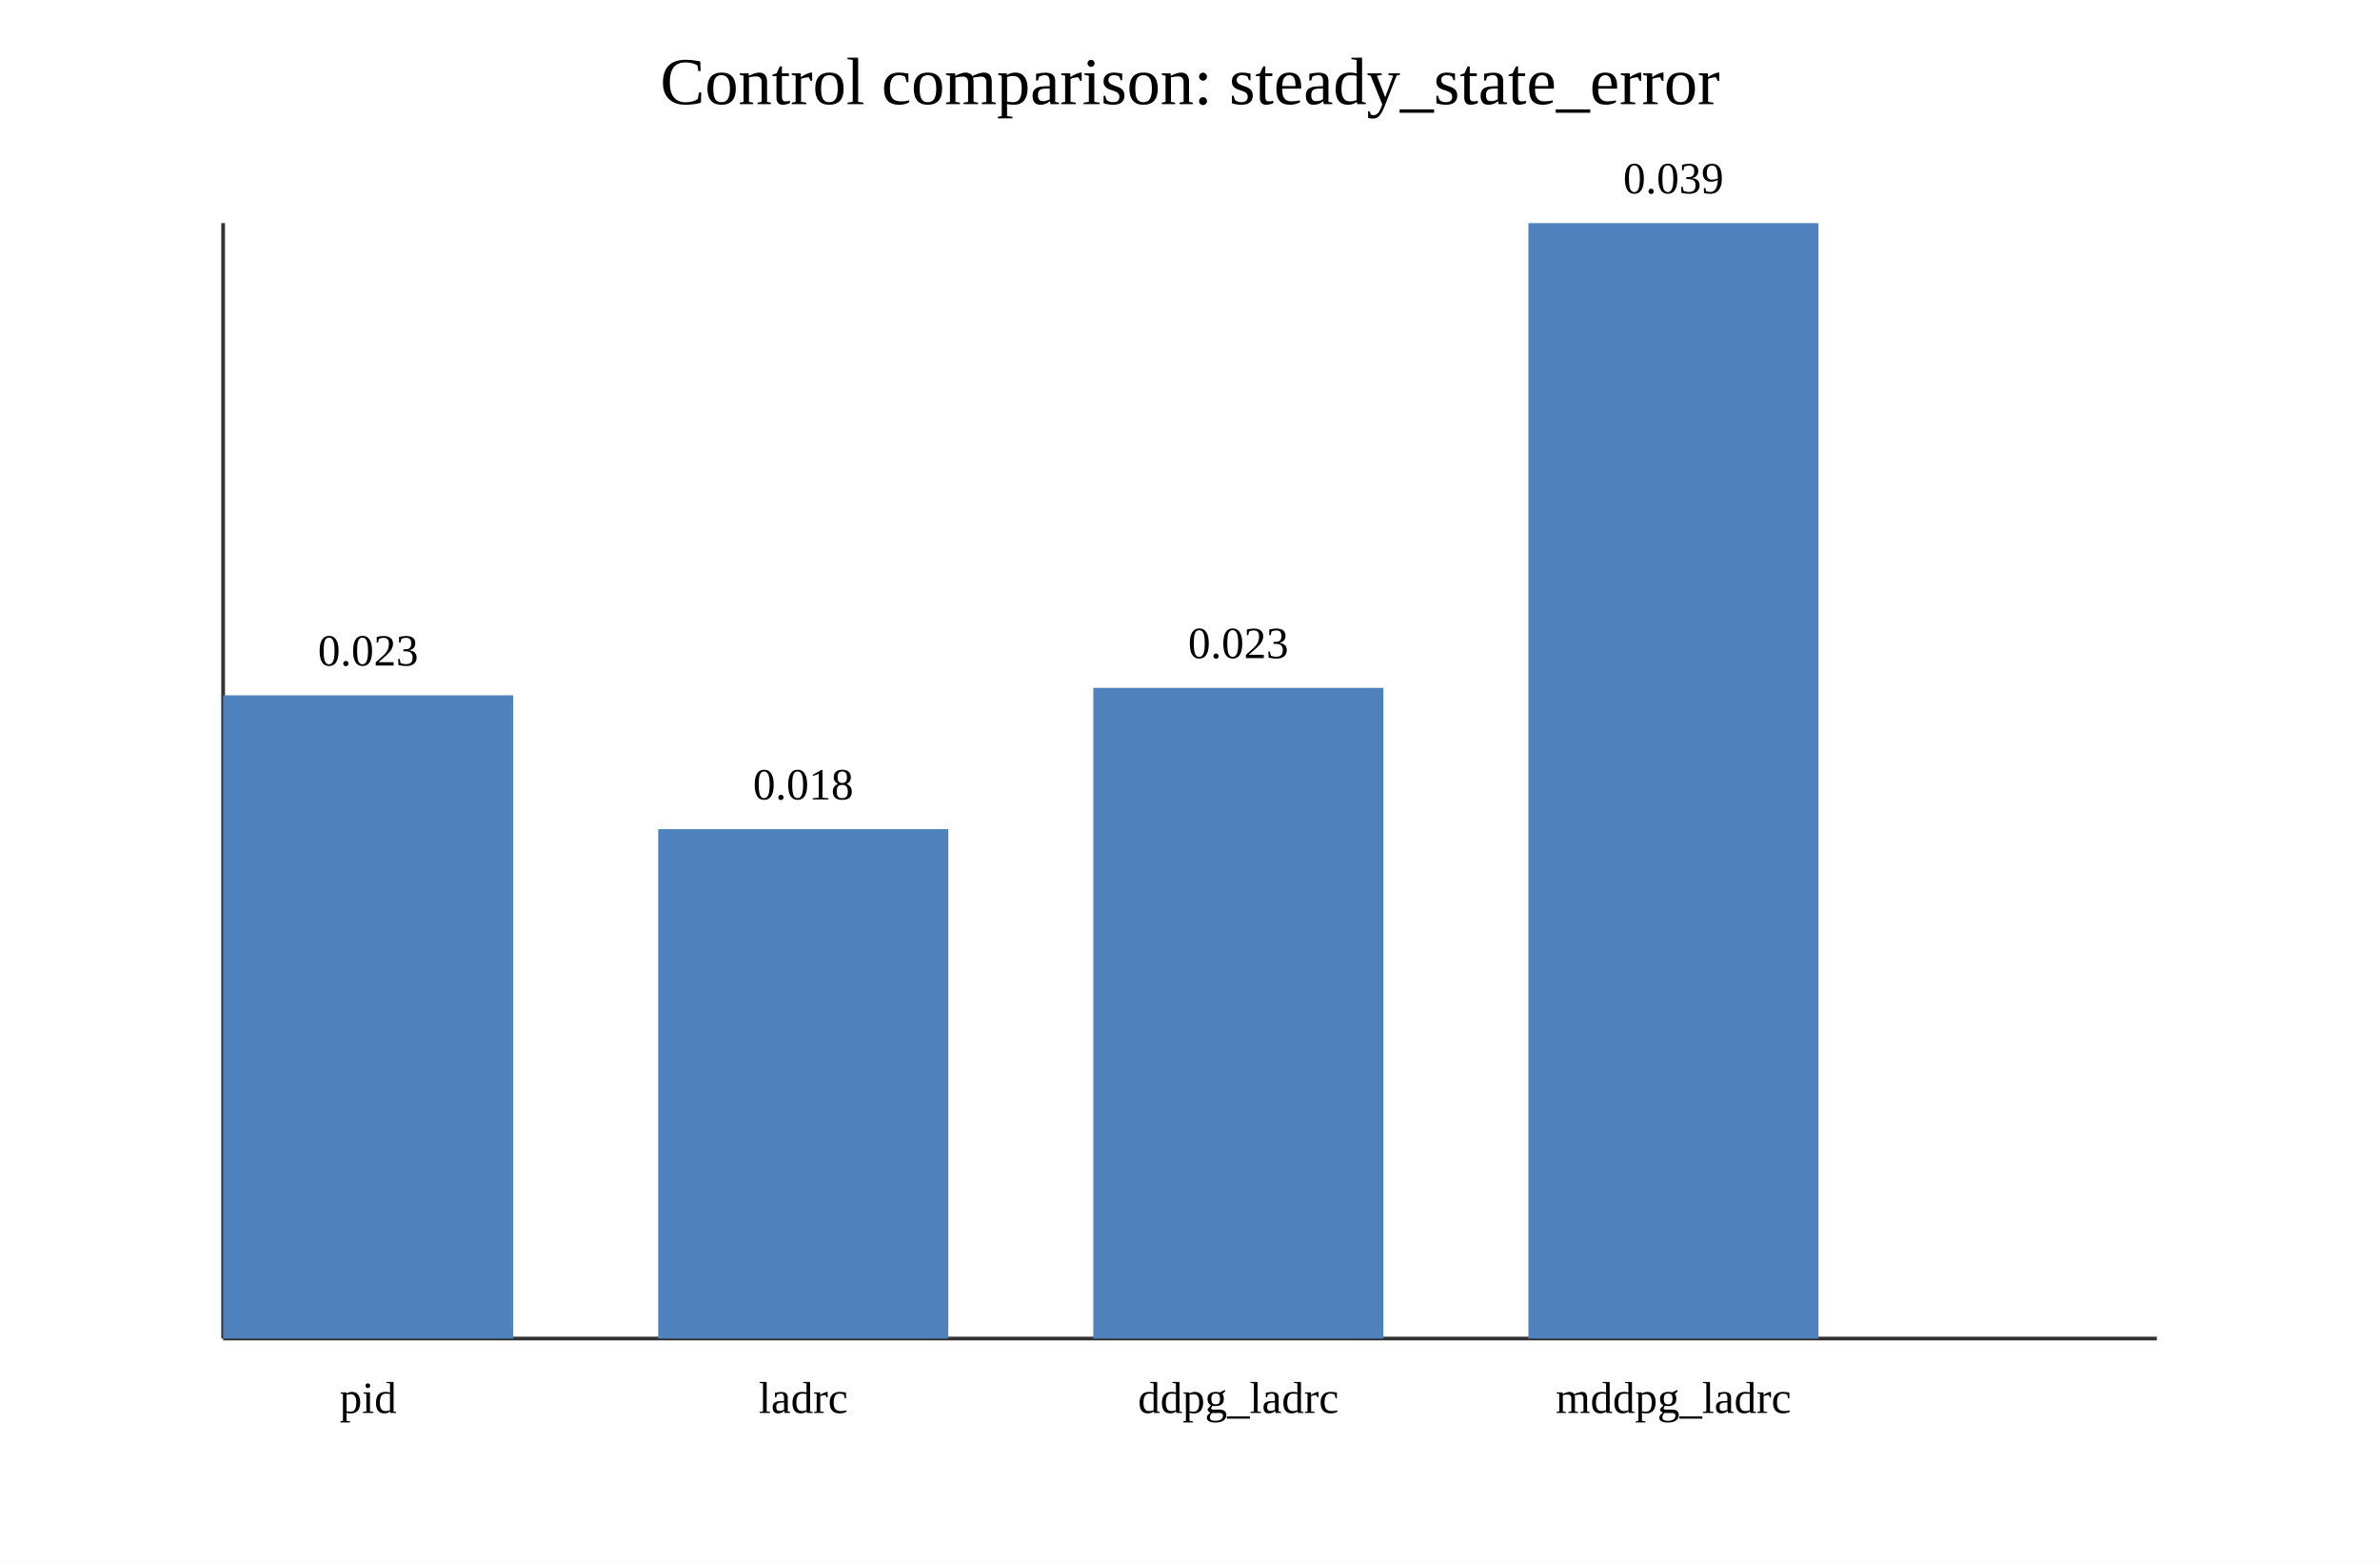
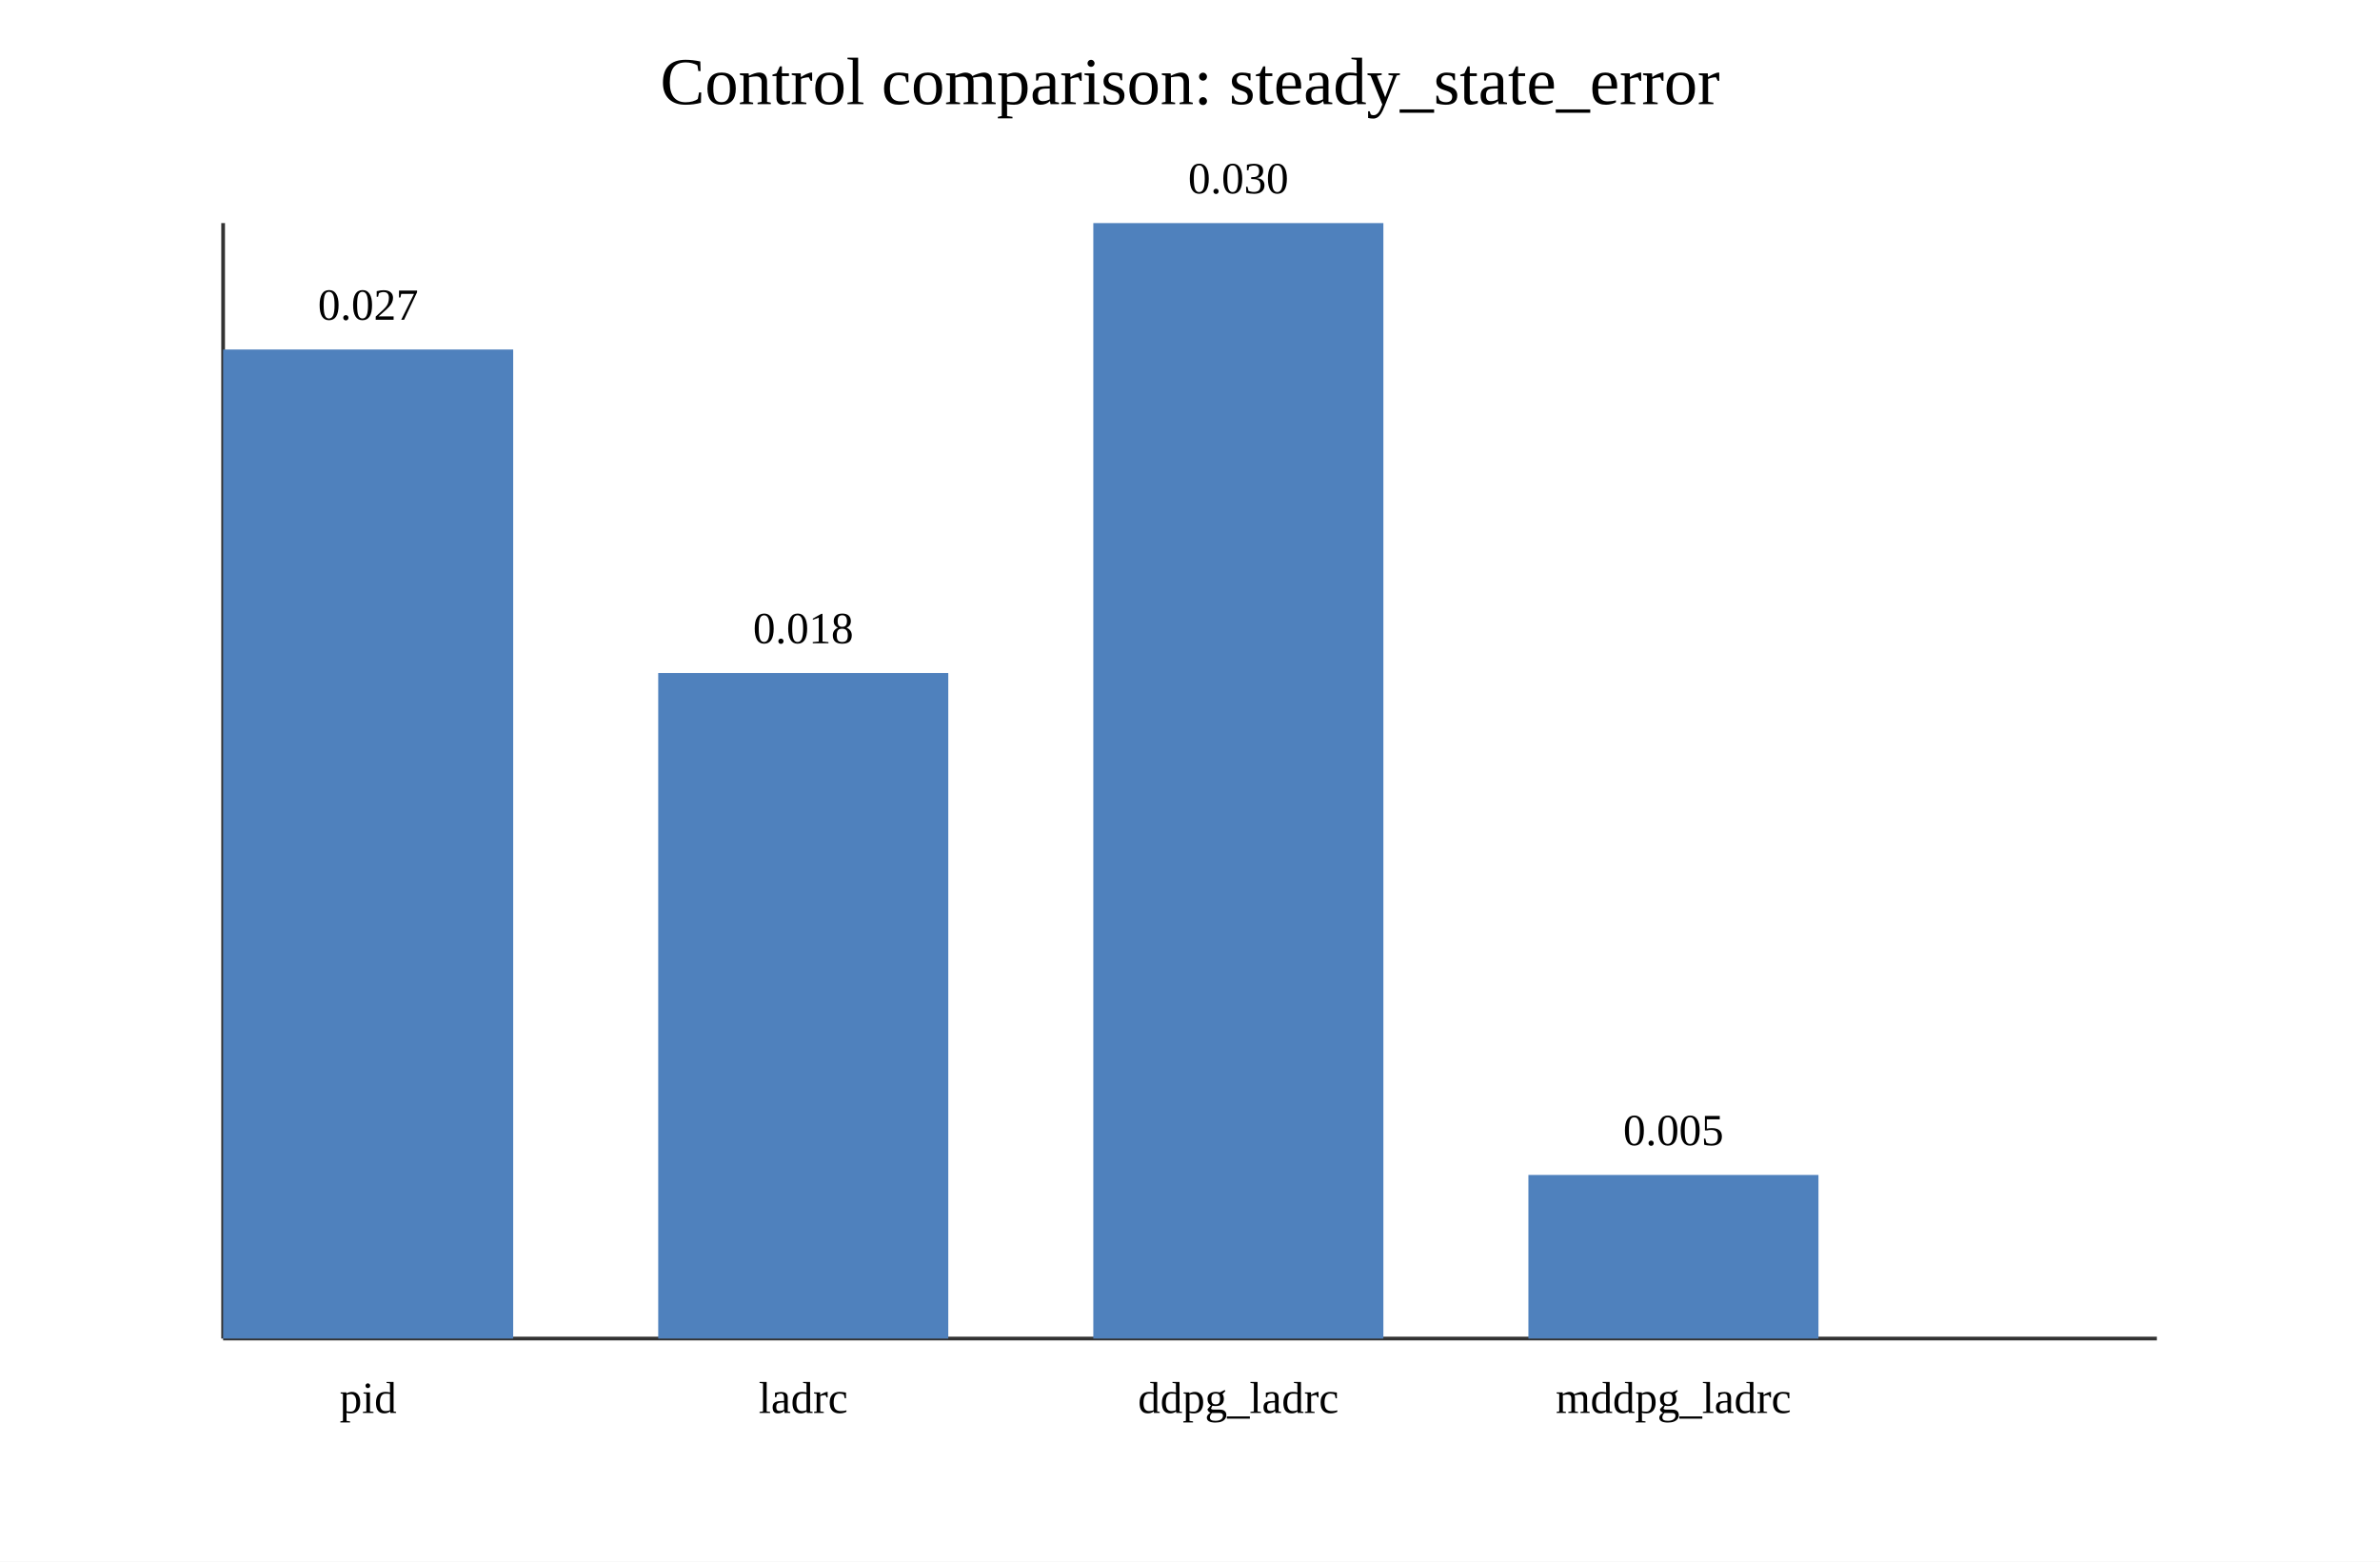
<svg xmlns="http://www.w3.org/2000/svg" width="640" height="420">
  <rect width="100%" height="100%" fill="white" />
  <line x1="60" y1="360" x2="580" y2="360" stroke="#333" />
  <line x1="60" y1="60" x2="60" y2="360" stroke="#333" />
-   <rect x="60" y="187" width="78" height="173" fill="#4f81bd" />
-   <rect x="177" y="223" width="78" height="137" fill="#4f81bd" />
-   <rect x="294" y="185" width="78" height="175" fill="#4f81bd" />
-   <rect x="411" y="60" width="78" height="300" fill="#4f81bd" />
+   <rect x="60" y="94" width="78" height="266" fill="#4f81bd" />
+   <rect x="177" y="181" width="78" height="179" fill="#4f81bd" />
+   <rect x="294" y="60" width="78" height="300" fill="#4f81bd" />
+   <rect x="411" y="316" width="78" height="44" fill="#4f81bd" />
  <text x="320.0" y="28" text-anchor="middle" font-size="18">Control comparison: steady_state_error</text>
  <text x="99.0" y="380" text-anchor="middle" font-size="12">pid</text>
-   <text x="99.0" y="179" text-anchor="middle" font-size="12">0.023</text>
+   <text x="99.0" y="86" text-anchor="middle" font-size="12">0.027</text>
  <text x="216.0" y="380" text-anchor="middle" font-size="12">ladrc</text>
-   <text x="216.0" y="215" text-anchor="middle" font-size="12">0.018</text>
+   <text x="216.0" y="173" text-anchor="middle" font-size="12">0.018</text>
  <text x="333.0" y="380" text-anchor="middle" font-size="12">ddpg_ladrc</text>
-   <text x="333.0" y="177" text-anchor="middle" font-size="12">0.023</text>
+   <text x="333.0" y="52" text-anchor="middle" font-size="12">0.030</text>
  <text x="450.0" y="380" text-anchor="middle" font-size="12">mddpg_ladrc</text>
-   <text x="450.0" y="52" text-anchor="middle" font-size="12">0.039</text>
+   <text x="450.0" y="308" text-anchor="middle" font-size="12">0.005</text>
</svg>
